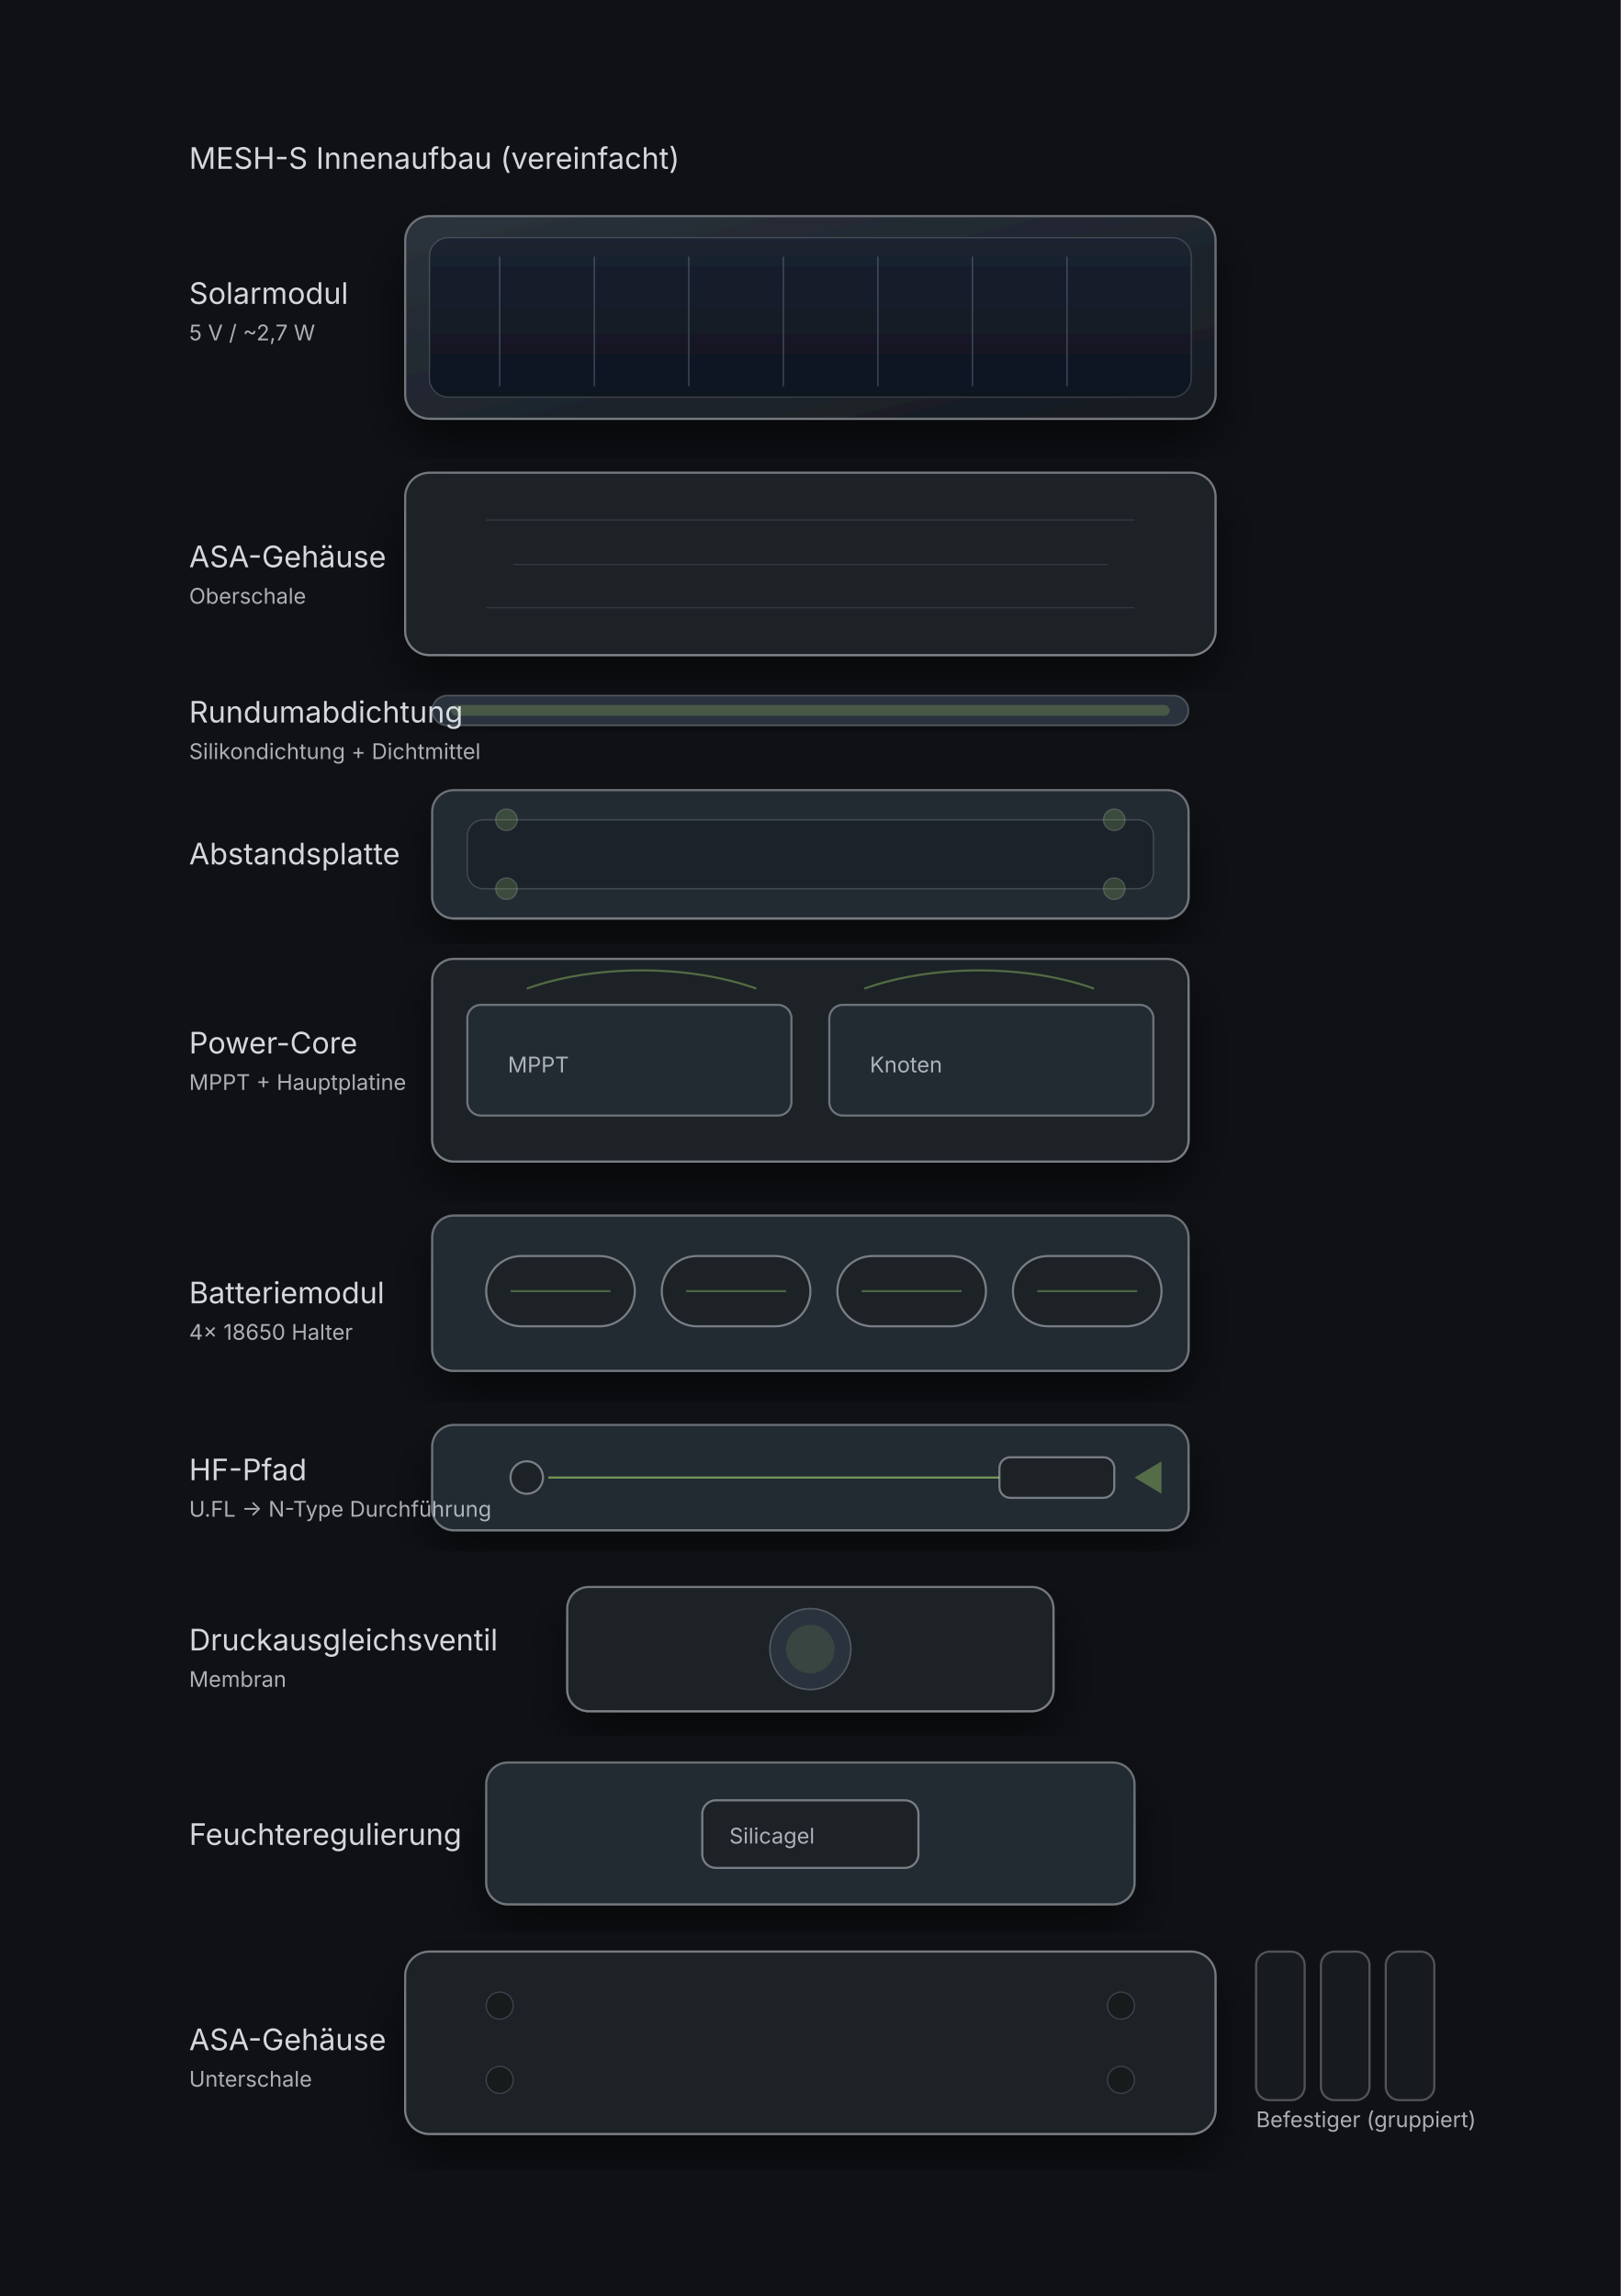
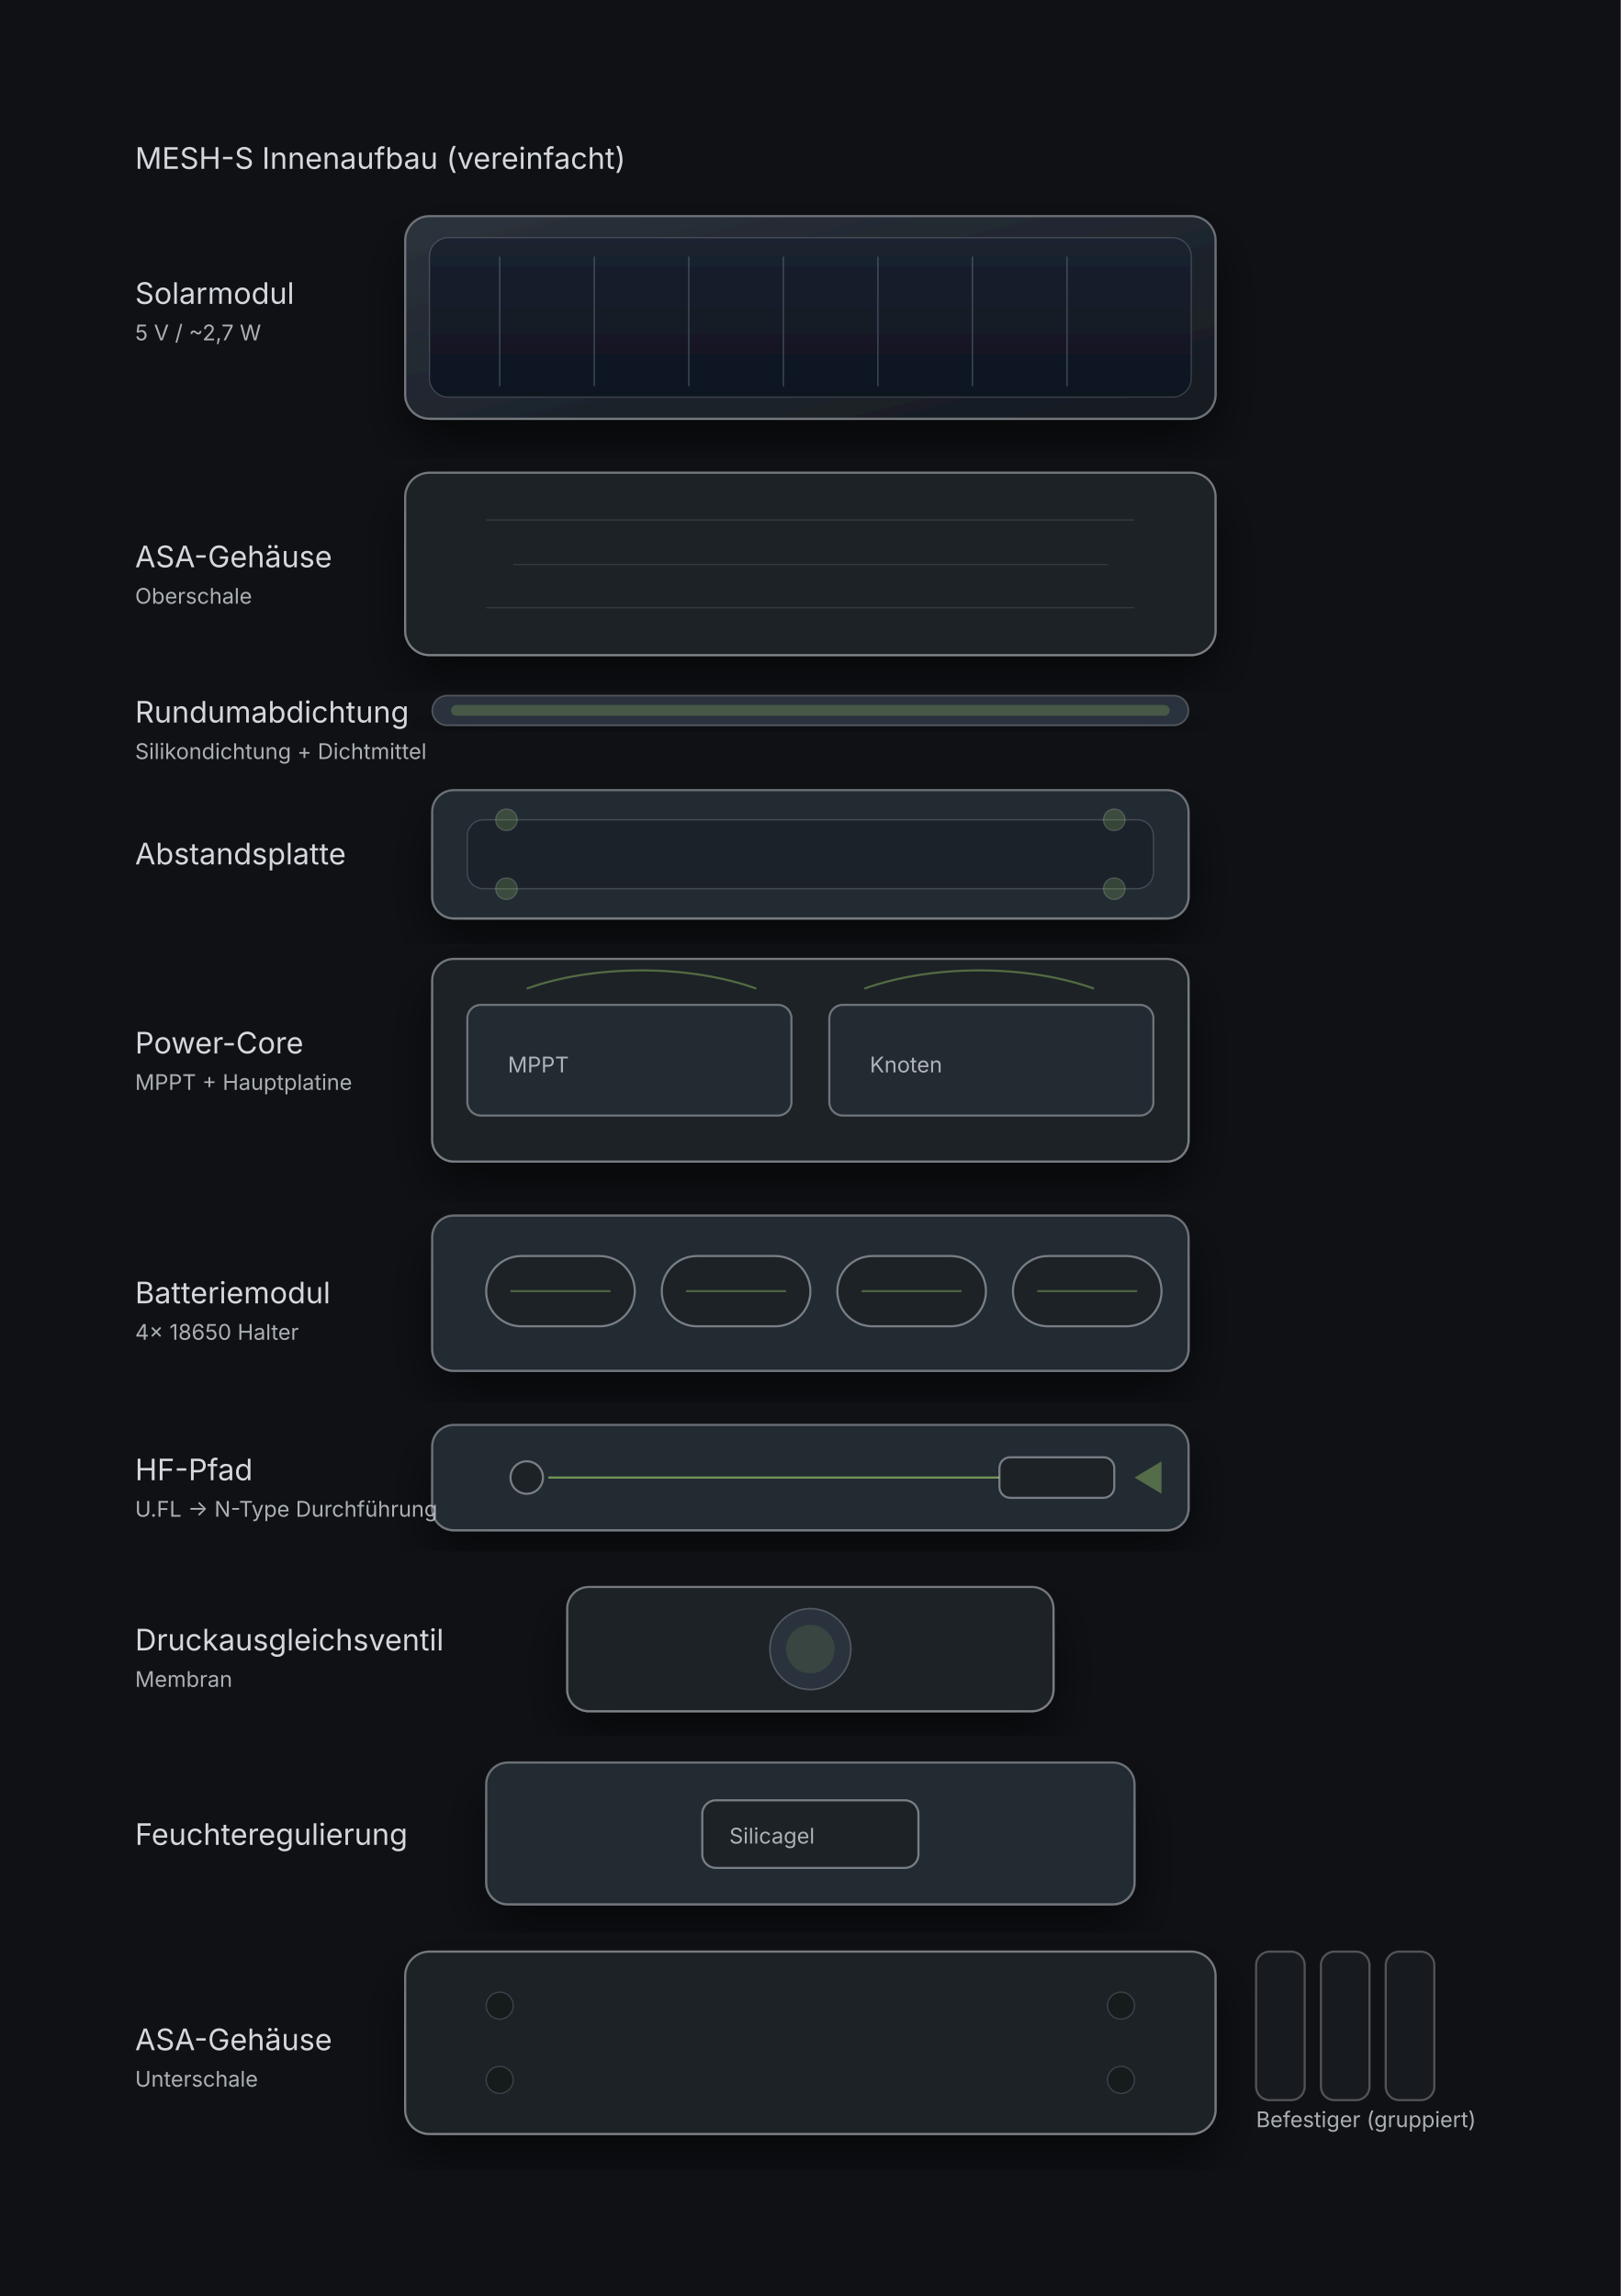
<svg xmlns="http://www.w3.org/2000/svg" width="1200" height="1700" viewBox="0 0 1200 1700" role="img" aria-labelledby="title desc">
  <defs>
    <style>
      .bg { fill: #0f1115; }

      /* Softer, less "schematic" look */
      .stroke { stroke: rgba(229,233,239,0.55); stroke-width: 1.6; }
      .accent { stroke: rgba(157,208,106,0.65); stroke-width: 1.6; fill: none; }
      .shape { fill: #1b2027; stroke: rgba(229,233,239,0.45); stroke-width: 1.6; }
      .shape2 { fill: #232a33; stroke: rgba(229,233,239,0.40); stroke-width: 1.6; }

      .label { fill: rgba(229,233,239,0.92); font-family: "Inter", "Segoe UI", Arial, sans-serif; font-size: 22px; }
      .small { fill: rgba(199,203,209,0.85); font-family: "Inter", "Segoe UI", Arial, sans-serif; font-size: 16px; }

      /* Subtle shadow */
      .shadow { filter: url(#shadow); }
    </style>
    <filter id="shadow" x="-20%" y="-20%" width="140%" height="140%">
      <feDropShadow dx="0" dy="18" stdDeviation="18" flood-color="#000" flood-opacity="0.55" />
    </filter>
    <linearGradient id="panelGlass" x1="0" y1="0" x2="0" y2="1">
      <stop offset="0" stop-color="#1b2230" stop-opacity="1" />
      <stop offset="1" stop-color="#0e141f" stop-opacity="1" />
    </linearGradient>
    <linearGradient id="panelFrame" x1="0" y1="0" x2="1" y2="1">
      <stop offset="0" stop-color="#2b323c" />
      <stop offset="1" stop-color="#151a21" />
    </linearGradient>
  </defs>
  <rect class="bg" x="0" y="0" width="1200" height="1700" />
-   <text class="label" x="140" y="125">MESH-S Innenaufbau (vereinfacht)</text>
+   <text class="label" x="100" y="125">MESH-S Innenaufbau (vereinfacht)</text>
  <g class="shadow" transform="translate(300,160)">
    <rect x="0" y="0" width="600" height="150" rx="18" fill="url(#panelFrame)" stroke="rgba(229,233,239,0.40)" stroke-width="1.6" />
    <rect x="18" y="16" width="564" height="118" rx="14" fill="url(#panelGlass)" stroke="rgba(229,233,239,0.18)" stroke-width="1" />
    <g opacity="0.35" stroke="#8da2b8" stroke-width="1">
      <line x1="70" y1="30" x2="70" y2="126" />
      <line x1="140" y1="30" x2="140" y2="126" />
      <line x1="210" y1="30" x2="210" y2="126" />
      <line x1="280" y1="30" x2="280" y2="126" />
      <line x1="350" y1="30" x2="350" y2="126" />
      <line x1="420" y1="30" x2="420" y2="126" />
      <line x1="490" y1="30" x2="490" y2="126" />
    </g>
  </g>
-   <text class="label" x="140" y="225">Solarmodul</text>
-   <text class="small" x="140" y="252">5 V / ~2,7 W</text>
+   <text class="label" x="100" y="225">Solarmodul</text>
+   <text class="small" x="100" y="252">5 V / ~2,7 W</text>
  <g class="shadow" transform="translate(300,350)">
    <rect class="shape" x="0" y="0" width="600" height="135" rx="18" />
    <g opacity="0.22" stroke="rgba(229,233,239,0.55)" stroke-width="1">
      <line x1="60" y1="35" x2="540" y2="35" />
      <line x1="80" y1="68" x2="520" y2="68" />
      <line x1="60" y1="100" x2="540" y2="100" />
    </g>
  </g>
-   <text class="label" x="140" y="420">ASA-Gehäuse</text>
-   <text class="small" x="140" y="447">Oberschale</text>
+   <text class="label" x="100" y="420">ASA-Gehäuse</text>
+   <text class="small" x="100" y="447">Oberschale</text>
  <g class="shadow" transform="translate(320,515)">
    <rect x="0" y="0" width="560" height="22" rx="11" fill="#2a323c" stroke="rgba(229,233,239,0.25)" stroke-width="1.2" />
    <rect x="14" y="7" width="532" height="8" rx="4" fill="rgba(157,208,106,0.25)" />
  </g>
-   <text class="label" x="140" y="535">Rundumabdichtung</text>
-   <text class="small" x="140" y="562">Silikondichtung + Dichtmittel</text>
+   <text class="label" x="100" y="535">Rundumabdichtung</text>
+   <text class="small" x="100" y="562">Silikondichtung + Dichtmittel</text>
  <g class="shadow" transform="translate(320,585)">
    <rect class="shape2" x="0" y="0" width="560" height="95" rx="16" />
    <rect x="26" y="22" width="508" height="51" rx="12" fill="rgba(0,0,0,0.18)" stroke="rgba(229,233,239,0.18)" stroke-width="1" />
    <g fill="rgba(157,208,106,0.20)" stroke="rgba(229,233,239,0.18)" stroke-width="1">
      <circle cx="55" cy="22" r="8" />
      <circle cx="505" cy="22" r="8" />
      <circle cx="55" cy="73" r="8" />
      <circle cx="505" cy="73" r="8" />
    </g>
  </g>
-   <text class="label" x="140" y="640">Abstandsplatte</text>
+   <text class="label" x="100" y="640">Abstandsplatte</text>
  <g class="shadow" transform="translate(320,710)">
    <rect class="shape" x="0" y="0" width="560" height="150" rx="16" />
    <rect class="shape2" x="26" y="34" width="240" height="82" rx="10" />
    <rect class="shape2" x="294" y="34" width="240" height="82" rx="10" />
    <text class="small" x="56" y="84" fill="rgba(229,233,239,0.75)">MPPT</text>
    <text class="small" x="324" y="84" fill="rgba(229,233,239,0.75)">Knoten</text>
    <path class="accent" d="M70 22 C120 4, 190 4, 240 22" opacity="0.65" />
    <path class="accent" d="M320 22 C370 4, 440 4, 490 22" opacity="0.65" />
  </g>
-   <text class="label" x="140" y="780">Power-Core</text>
-   <text class="small" x="140" y="807">MPPT + Hauptplatine</text>
+   <text class="label" x="100" y="780">Power-Core</text>
+   <text class="small" x="100" y="807">MPPT + Hauptplatine</text>
  <g class="shadow" transform="translate(320,900)">
    <rect class="shape2" x="0" y="0" width="560" height="115" rx="16" />
    <g transform="translate(40,30)">
      <rect class="shape" x="0" y="0" width="110" height="52" rx="26" />
      <rect class="shape" x="130" y="0" width="110" height="52" rx="26" />
      <rect class="shape" x="260" y="0" width="110" height="52" rx="26" />
      <rect class="shape" x="390" y="0" width="110" height="52" rx="26" />
      <g class="accent" opacity="0.6">
        <line x1="18" y1="26" x2="92" y2="26" />
        <line x1="148" y1="26" x2="222" y2="26" />
        <line x1="278" y1="26" x2="352" y2="26" />
        <line x1="408" y1="26" x2="482" y2="26" />
      </g>
    </g>
  </g>
-   <text class="label" x="140" y="965">Batteriemodul</text>
-   <text class="small" x="140" y="992">4× 18650 Halter</text>
+   <text class="label" x="100" y="965">Batteriemodul</text>
+   <text class="small" x="100" y="992">4× 18650 Halter</text>
  <g class="shadow" transform="translate(320,1055)">
    <rect class="shape2" x="0" y="0" width="560" height="78" rx="16" />
    <circle class="shape" cx="70" cy="39" r="12" />
    <line class="accent" x1="86" y1="39" x2="420" y2="39" />
    <rect class="shape" x="420" y="24" width="85" height="30" rx="8" />
    <polygon fill="rgba(157,208,106,0.40)" points="520,39 540,27 540,51" />
  </g>
-   <text class="label" x="140" y="1096">HF-Pfad</text>
-   <text class="small" x="140" y="1123">U.FL → N-Type Durchführung</text>
+   <text class="label" x="100" y="1096">HF-Pfad</text>
+   <text class="small" x="100" y="1123">U.FL → N-Type Durchführung</text>
  <g class="shadow" transform="translate(420,1175)">
    <rect class="shape" x="0" y="0" width="360" height="92" rx="16" />
    <circle cx="180" cy="46" r="30" fill="#2a323c" stroke="rgba(229,233,239,0.25)" stroke-width="1.2" />
    <circle cx="180" cy="46" r="18" fill="rgba(157,208,106,0.12)" />
  </g>
-   <text class="label" x="140" y="1222">Druckausgleichsventil</text>
-   <text class="small" x="140" y="1249">Membran</text>
+   <text class="label" x="100" y="1222">Druckausgleichsventil</text>
+   <text class="small" x="100" y="1249">Membran</text>
  <g class="shadow" transform="translate(360,1305)">
    <rect class="shape2" x="0" y="0" width="480" height="105" rx="16" />
    <rect class="shape" x="160" y="28" width="160" height="50" rx="10" />
    <text class="small" x="180" y="60" fill="rgba(229,233,239,0.75)">Silicagel</text>
  </g>
-   <text class="label" x="140" y="1366">Feuchteregulierung</text>
+   <text class="label" x="100" y="1366">Feuchteregulierung</text>
  <g class="shadow" transform="translate(300,1445)">
    <rect class="shape" x="0" y="0" width="600" height="135" rx="18" />
    <g fill="rgba(0,0,0,0.20)" stroke="rgba(229,233,239,0.18)" stroke-width="1">
      <circle cx="70" cy="40" r="10" />
      <circle cx="530" cy="40" r="10" />
      <circle cx="70" cy="95" r="10" />
      <circle cx="530" cy="95" r="10" />
    </g>
  </g>
-   <text class="label" x="140" y="1518">ASA-Gehäuse</text>
-   <text class="small" x="140" y="1545">Unterschale</text>
+   <text class="label" x="100" y="1518">ASA-Gehäuse</text>
+   <text class="small" x="100" y="1545">Unterschale</text>
  <g opacity="0.65" transform="translate(930,1445)">
    <rect class="shape" x="0" y="0" width="36" height="110" rx="10" />
    <rect class="shape" x="48" y="0" width="36" height="110" rx="10" />
    <rect class="shape" x="96" y="0" width="36" height="110" rx="10" />
  </g>
  <text class="small" x="930" y="1575">Befestiger (gruppiert)</text>
</svg>
